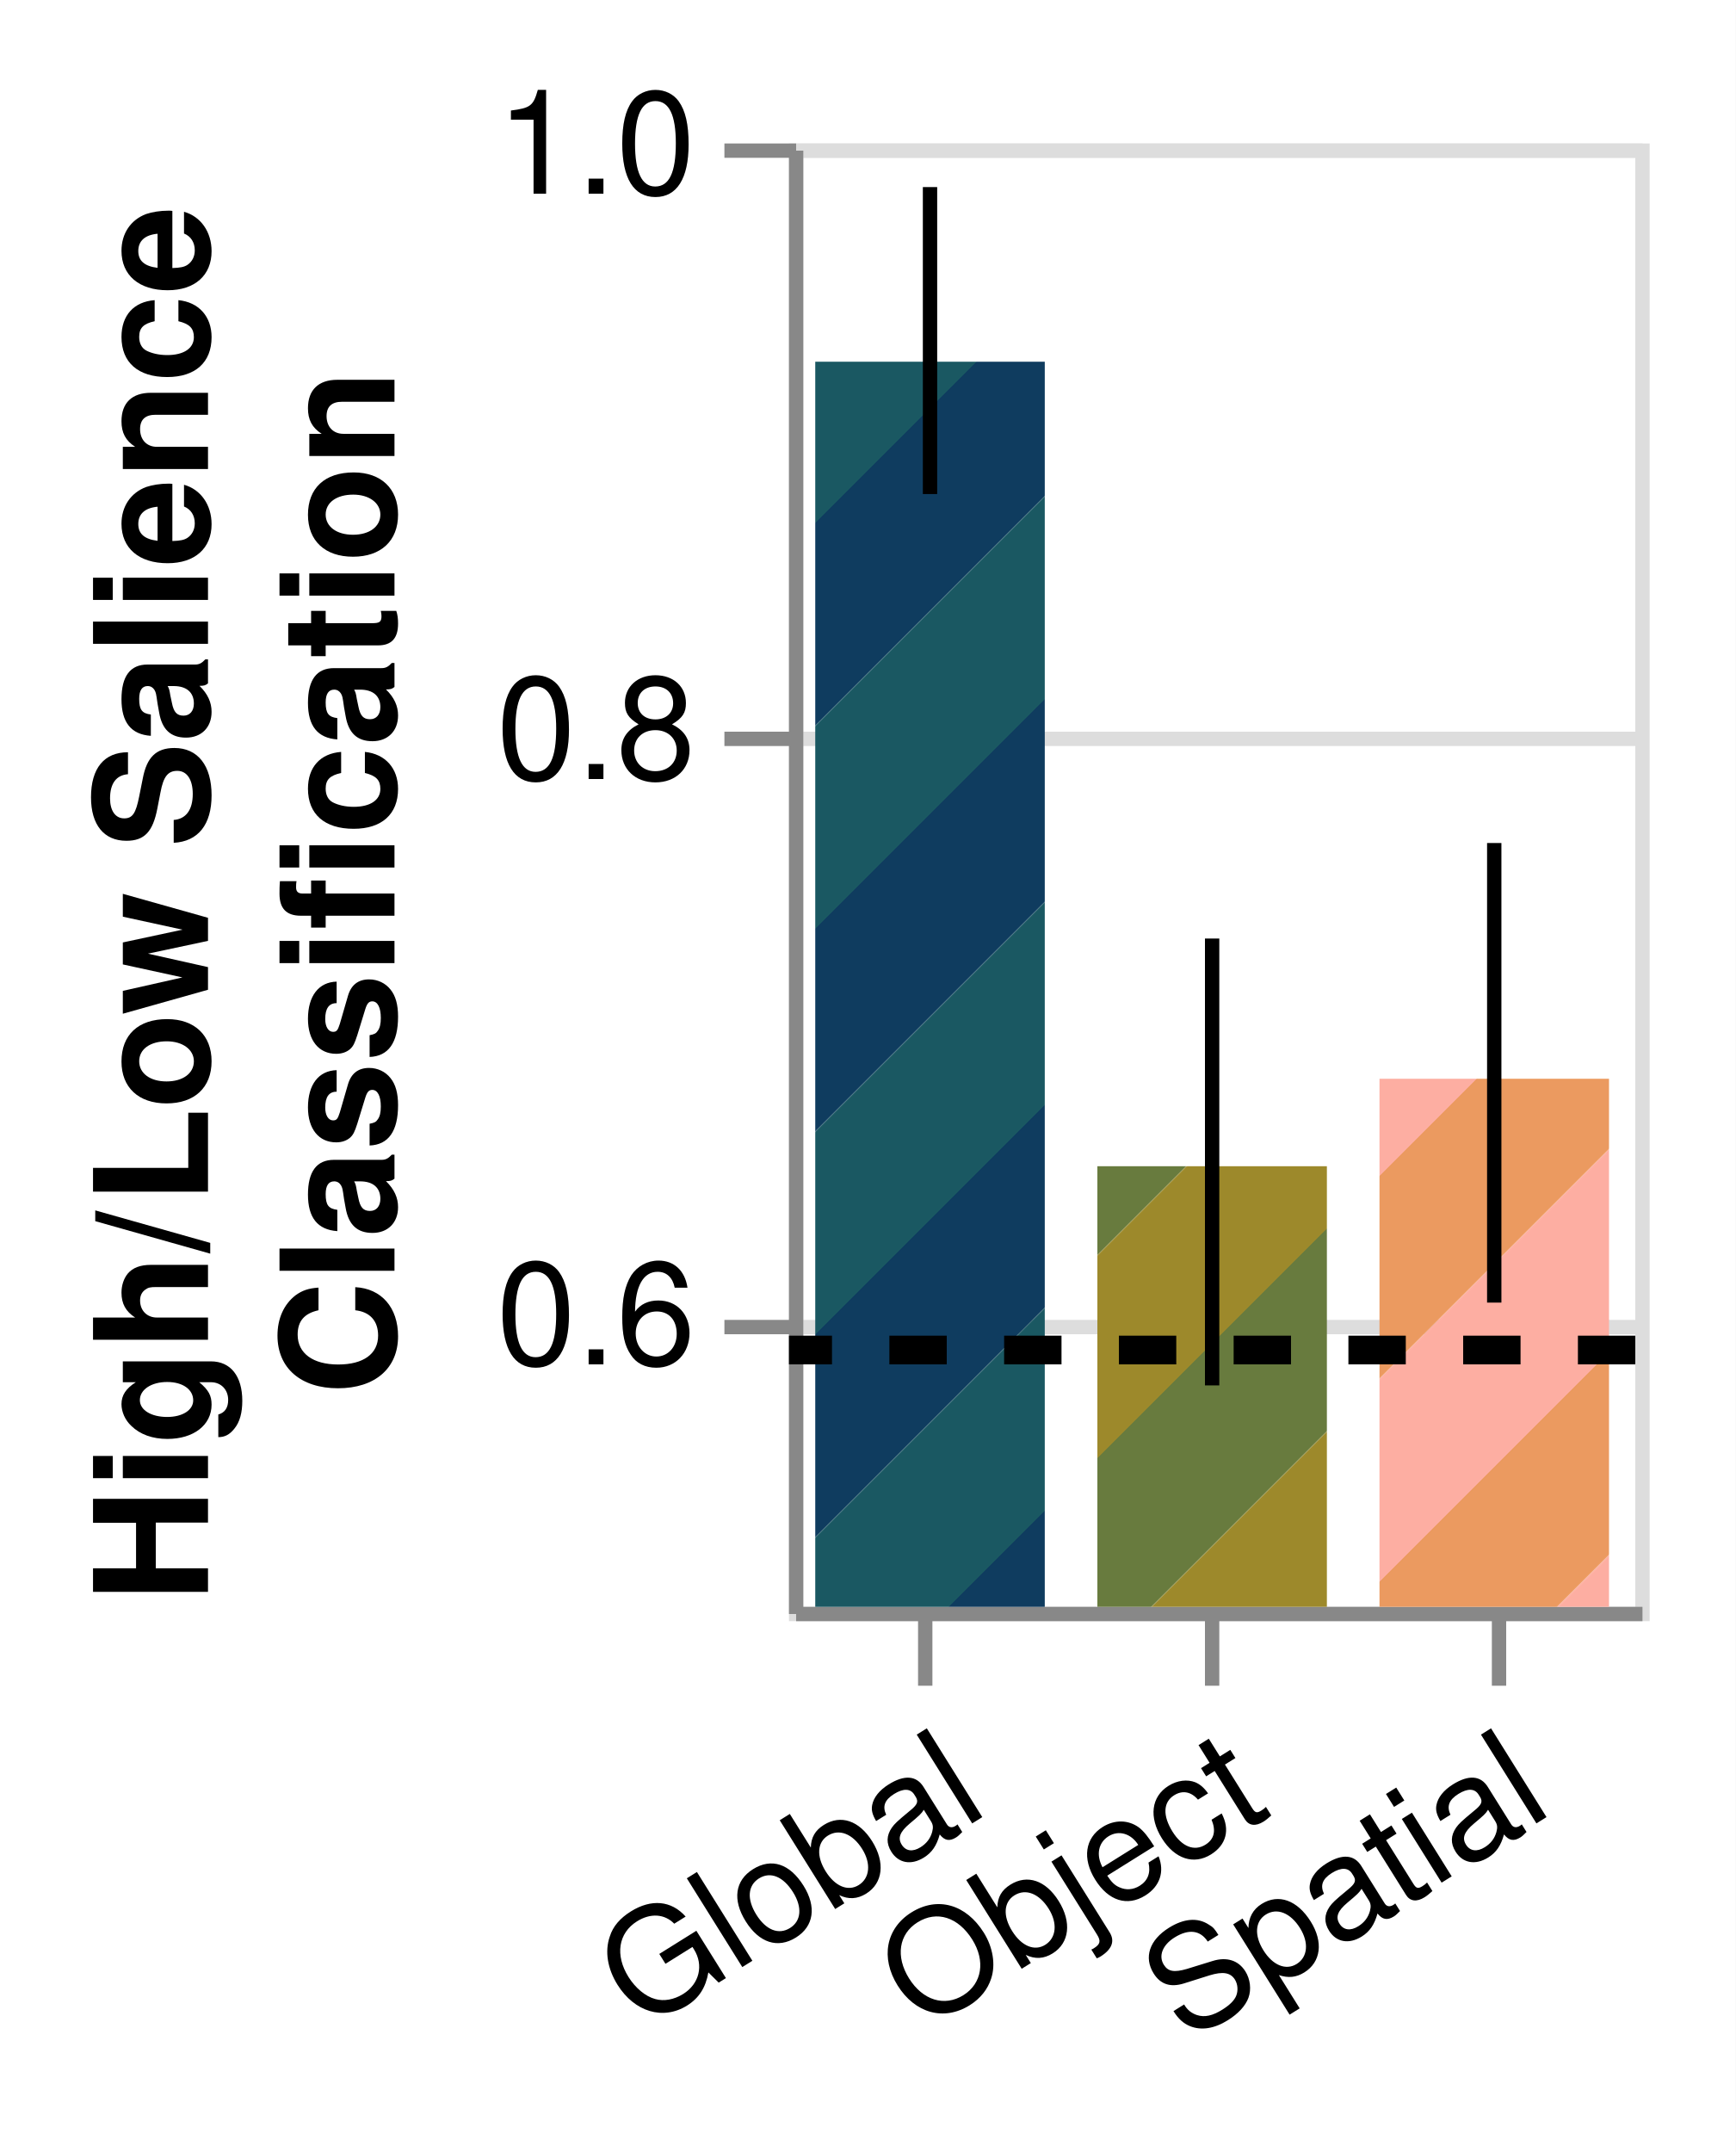
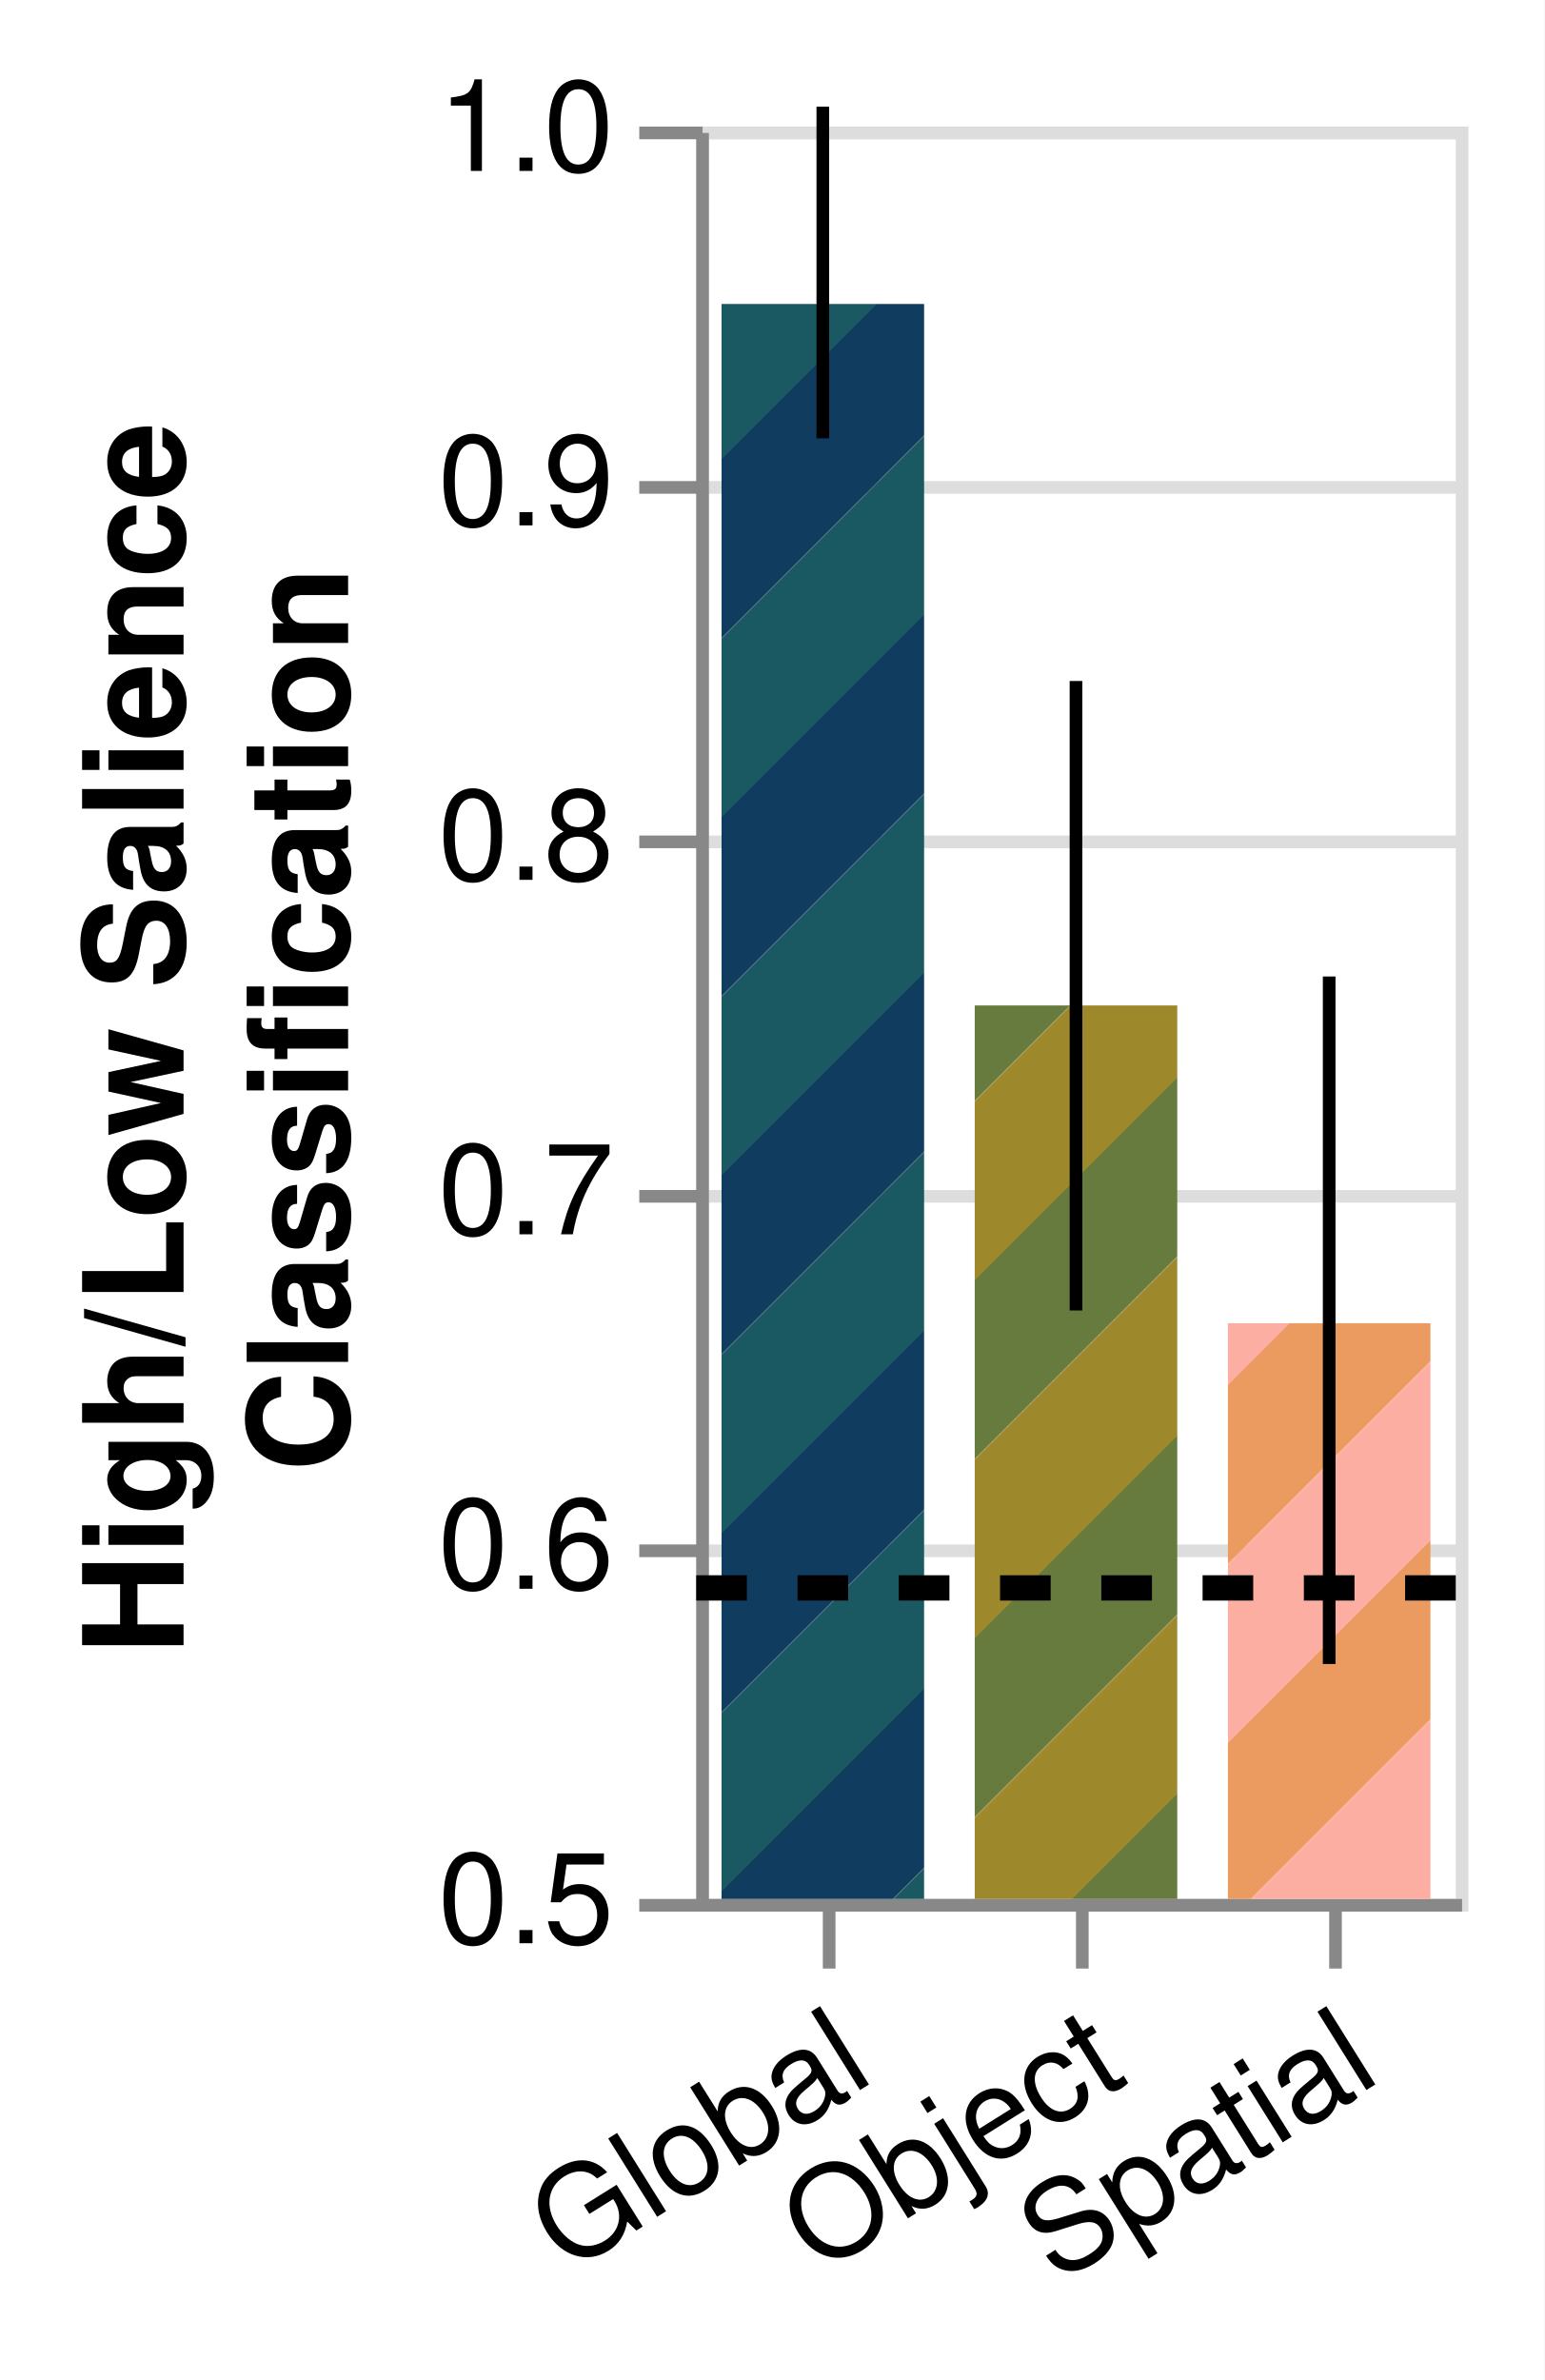
- <svg xmlns="http://www.w3.org/2000/svg" class="marks" width="121" height="150" viewBox="0 0 121 150" version="1.1">
+ <svg xmlns="http://www.w3.org/2000/svg" class="marks" width="122" height="188" viewBox="0 0 122 188" version="1.1">
  <defs>
    <pattern id="stripe1" x="0" y="0" width="20" height="20" patternUnits="userSpaceOnUse" patternTransform="rotate(45)">
      <rect x="0" y="0" width="10" height="20" style="stroke:none;         fill:#0F3C5F;" />
      <rect x="10" y="0" width="10" height="20" style="stroke:none;         fill:#1A5862;" />
    </pattern>
    <pattern id="stripe2" x="0" y="0" width="20" height="20" patternUnits="userSpaceOnUse" patternTransform="rotate(45)">
      <rect x="0" y="0" width="10" height="20" style="stroke:none;         fill:#687B3E;" />
      <rect x="10" y="0" width="10" height="20" style="stroke:none;         fill:#9D892B;" />
    </pattern>
    <pattern id="stipre3" x="0" y="0" width="20" height="20" patternUnits="userSpaceOnUse" patternTransform="rotate(45)">
      <rect x="0" y="0" width="10" height="20" style="stroke:none;         fill:#EB9A60;" />
      <rect x="10" y="0" width="10" height="20" style="stroke:none;         fill:#FDAEA2;" />
    </pattern>
  </defs>
-   <rect width="121" height="150" fill="white" />
+   <rect width="122" height="188" fill="white" />
  <g fill="none" stroke-miterlimit="10" transform="translate(55,10)">
    <g class="mark-group role-frame root" role="graphics-object" aria-roledescription="group mark container">
      <g transform="translate(0,0)">
-         <path class="background" aria-hidden="true" d="M0.5,0.5h59v102h-59Z" stroke="#ddd" />
+         <path class="background" aria-hidden="true" d="M0.5,0.5h60v140h-60Z" stroke="#ddd" />
        <g>
          <g class="mark-group role-axis" aria-hidden="true">
            <g transform="translate(0.5,0.5)">
              <path class="background" aria-hidden="true" d="M0,0h0v0h0Z" pointer-events="none" />
              <g>
                <g class="mark-rule role-axis-grid" pointer-events="none">
-                   <line transform="translate(0,82)" x2="59" y2="0" stroke="#ddd" stroke-width="1" opacity="1" />
-                   <line transform="translate(0,41)" x2="59" y2="0" stroke="#ddd" stroke-width="1" opacity="1" />
-                   <line transform="translate(0,0)" x2="59" y2="0" stroke="#ddd" stroke-width="1" opacity="1" />
+                   <line transform="translate(0,140)" x2="60" y2="0" stroke="#ddd" stroke-width="1" opacity="1" />
+                   <line transform="translate(0,112)" x2="60" y2="0" stroke="#ddd" stroke-width="1" opacity="1" />
+                   <line transform="translate(0,84)" x2="60" y2="0" stroke="#ddd" stroke-width="1" opacity="1" />
+                   <line transform="translate(0,56)" x2="60" y2="0" stroke="#ddd" stroke-width="1" opacity="1" />
+                   <line transform="translate(0,28)" x2="60" y2="0" stroke="#ddd" stroke-width="1" opacity="1" />
+                   <line transform="translate(0,0)" x2="60" y2="0" stroke="#ddd" stroke-width="1" opacity="1" />
                </g>
              </g>
              <path class="foreground" aria-hidden="true" d="" pointer-events="none" display="none" />
            </g>
          </g>
          <g class="mark-group role-axis" role="graphics-symbol" aria-roledescription="axis" aria-label="X-axis for a discrete scale with 3 values: global, object, spatial">
-             <g transform="translate(0.5,102.5)">
+             <g transform="translate(0.5,140.5)">
              <path class="background" aria-hidden="true" d="M0,0h0v0h0Z" pointer-events="none" />
              <g>
                <g class="mark-rule role-axis-tick" pointer-events="none">
-                   <line transform="translate(9,0)" x2="0" y2="5" stroke="#888" stroke-width="1" opacity="1" />
-                   <line transform="translate(29,0)" x2="0" y2="5" stroke="#888" stroke-width="1" opacity="1" />
-                   <line transform="translate(49,0)" x2="0" y2="5" stroke="#888" stroke-width="1" opacity="1" />
+                   <line transform="translate(10,0)" x2="0" y2="5" stroke="#888" stroke-width="1" opacity="1" />
+                   <line transform="translate(30,0)" x2="0" y2="5" stroke="#888" stroke-width="1" opacity="1" />
+                   <line transform="translate(50,0)" x2="0" y2="5" stroke="#888" stroke-width="1" opacity="1" />
                </g>
                <g class="mark-text role-axis-label" pointer-events="none">
-                   <text text-anchor="end" transform="translate(9.333333,7) rotate(328) translate(0,8)" font-family="Helvetica" font-size="10px" fill="#000" opacity="1">Global</text>
-                   <text text-anchor="end" transform="translate(29,7) rotate(328) translate(0,8)" font-family="Helvetica" font-size="10px" fill="#000" opacity="1">Object</text>
-                   <text text-anchor="end" transform="translate(48.66667,7) rotate(328) translate(0,8)" font-family="Helvetica" font-size="10px" fill="#000" opacity="1">Spatial</text>
+                   <text text-anchor="end" transform="translate(9.5,7) rotate(328) translate(0,8)" font-family="Helvetica" font-size="10px" fill="#000" opacity="1">Global</text>
+                   <text text-anchor="end" transform="translate(29.5,7) rotate(328) translate(0,8)" font-family="Helvetica" font-size="10px" fill="#000" opacity="1">Object</text>
+                   <text text-anchor="end" transform="translate(49.5,7) rotate(328) translate(0,8)" font-family="Helvetica" font-size="10px" fill="#000" opacity="1">Spatial</text>
                </g>
                <g class="mark-rule role-axis-domain" pointer-events="none">
-                   <line transform="translate(0,0)" x2="59" y2="0" stroke="#888" stroke-width="1" opacity="1" />
+                   <line transform="translate(0,0)" x2="60" y2="0" stroke="#888" stroke-width="1" opacity="1" />
                </g>
              </g>
              <path class="foreground" aria-hidden="true" d="" pointer-events="none" display="none" />
            </g>
          </g>
          <g class="mark-group role-axis" role="graphics-symbol" aria-roledescription="axis" aria-label="Y-axis titled 'High/Low Salience Classification' for a linear scale with values from 0.5 to 1.0">
            <g transform="translate(0.5,0.5)">
              <path class="background" aria-hidden="true" d="M0,0h0v0h0Z" pointer-events="none" />
              <g>
                <g class="mark-rule role-axis-tick" pointer-events="none">
-                   <line transform="translate(0,82)" x2="-5" y2="0" stroke="#888" stroke-width="1" opacity="1" />
-                   <line transform="translate(0,41)" x2="-5" y2="0" stroke="#888" stroke-width="1" opacity="1" />
+                   <line transform="translate(0,140)" x2="-5" y2="0" stroke="#888" stroke-width="1" opacity="1" />
+                   <line transform="translate(0,112)" x2="-5" y2="0" stroke="#888" stroke-width="1" opacity="1" />
+                   <line transform="translate(0,84)" x2="-5" y2="0" stroke="#888" stroke-width="1" opacity="1" />
+                   <line transform="translate(0,56)" x2="-5" y2="0" stroke="#888" stroke-width="1" opacity="1" />
+                   <line transform="translate(0,28)" x2="-5" y2="0" stroke="#888" stroke-width="1" opacity="1" />
                  <line transform="translate(0,0)" x2="-5" y2="0" stroke="#888" stroke-width="1" opacity="1" />
                </g>
                <g class="mark-text role-axis-label" pointer-events="none">
-                   <text text-anchor="end" transform="translate(-7,84.6)" font-family="Helvetica" font-size="10px" fill="#000" opacity="1">0.6</text>
-                   <text text-anchor="end" transform="translate(-7,43.8)" font-family="Helvetica" font-size="10px" fill="#000" opacity="1">0.8</text>
+                   <text text-anchor="end" transform="translate(-7,143)" font-family="Helvetica" font-size="10px" fill="#000" opacity="1">0.5</text>
+                   <text text-anchor="end" transform="translate(-7,115)" font-family="Helvetica" font-size="10px" fill="#000" opacity="1">0.6</text>
+                   <text text-anchor="end" transform="translate(-7,87)" font-family="Helvetica" font-size="10px" fill="#000" opacity="1">0.7</text>
+                   <text text-anchor="end" transform="translate(-7,59)" font-family="Helvetica" font-size="10px" fill="#000" opacity="1">0.8</text>
+                   <text text-anchor="end" transform="translate(-7,31)" font-family="Helvetica" font-size="10px" fill="#000" opacity="1">0.9</text>
                  <text text-anchor="end" transform="translate(-7,3)" font-family="Helvetica" font-size="10px" fill="#000" opacity="1">1.0</text>
                </g>
                <g class="mark-rule role-axis-domain" pointer-events="none">
-                   <line transform="translate(0,102)" x2="0" y2="-102" stroke="#888" stroke-width="1" opacity="1" />
+                   <line transform="translate(0,140)" x2="0" y2="-140" stroke="#888" stroke-width="1" opacity="1" />
                </g>
                <g class="mark-text role-axis-title" pointer-events="none">
-                   <text text-anchor="middle" transform="translate(-39,51) rotate(-90) translate(0,-2)" font-family="Helvetica" font-size="11px" font-weight="bold" fill="#000" opacity="1">
+                   <text text-anchor="middle" transform="translate(-39,70) rotate(-90) translate(0,-2)" font-family="Helvetica" font-size="11px" font-weight="bold" fill="#000" opacity="1">
                    <tspan>High/Low Salience</tspan>
                    <tspan x="0" dy="13">Classification</tspan>
                  </text>
                </g>
              </g>
              <path class="foreground" aria-hidden="true" d="" pointer-events="none" display="none" />
            </g>
          </g>
          <g class="mark-rect role-mark layer_0_marks" role="graphics-object" aria-roledescription="rect mark container">
-             <path aria-label=": global; condition: global; High/Low Salience, Classification: 0.925426634112" role="graphics-symbol" aria-roledescription="bar" d="M1.833,15.213h16v86.787h-16Z" fill="url(#stripe1)" />
-             <path aria-label=": object; condition: object; High/Low Salience, Classification: 0.650543311967" role="graphics-symbol" aria-roledescription="bar" d="M21.5,71.289h16v30.711h-16Z" fill="url(#stripe2)" />
-             <path aria-label=": spatial; condition: spatial; High/Low Salience, Classification: 0.680432187969" role="graphics-symbol" aria-roledescription="bar" d="M41.167,65.192h16v36.808h-16Z" fill="url(#stipre3)" />
+             <path aria-label=": global; condition: global; High/Low Salience, Classification: 0.949960445209" role="graphics-symbol" aria-roledescription="bar" d="M2,14.011h16v125.989h-16Z" fill="url(#stripe1)" />
+             <path aria-label=": object; condition: object; High/Low Salience, Classification: 0.752063387215" role="graphics-symbol" aria-roledescription="bar" d="M22,69.422h16v70.578h-16Z" fill="url(#stripe2)" />
+             <path aria-label=": spatial; condition: spatial; High/Low Salience, Classification: 0.662417574025" role="graphics-symbol" aria-roledescription="bar" d="M42,94.523h16v45.477h-16Z" fill="url(#stipre3)" />
          </g>
          <g class="mark-rule role-mark layer_1_marks" role="graphics-object" aria-roledescription="rule mark container">
-             <line aria-label=": global; upper_lower: 0.98509692659; upper: 0.98509692659; lower: 0.88021673349" role="graphics-symbol" aria-roledescription="errorbar" transform="translate(9.833333,24.43579)" x2="0" y2="-21.396" stroke="black" />
-             <line aria-label=": object; upper_lower: 0.728343740309; upper: 0.728343740309; lower: 0.575655361476" role="graphics-symbol" aria-roledescription="errorbar" transform="translate(29.5,86.56631)" x2="0" y2="-31.148" stroke="black" />
-             <line aria-label=": spatial; upper_lower: 0.760976327432; upper: 0.760976327432; lower: 0.603949109959" role="graphics-symbol" aria-roledescription="errorbar" transform="translate(49.16667,80.79438)" x2="0" y2="-32.034" stroke="black" />
+             <line aria-label=": global; upper_lower: 1.00562031736; upper: 1.00562031736; lower: 0.912064058191" role="graphics-symbol" aria-roledescription="errorbar" transform="translate(10,24.62206)" x2="0" y2="-26.196" stroke="black" />
+             <line aria-label=": object; upper_lower: 0.843596300697; upper: 0.843596300697; lower: 0.666014878974" role="graphics-symbol" aria-roledescription="errorbar" transform="translate(30,93.51583)" x2="0" y2="-49.723" stroke="black" />
+             <line aria-label=": spatial; upper_lower: 0.760231114949; upper: 0.760231114949; lower: 0.566281891751" role="graphics-symbol" aria-roledescription="errorbar" transform="translate(50,121.4411)" x2="0" y2="-54.306" stroke="black" />
          </g>
          <g class="mark-rule role-mark layer_2_layer_0_marks" role="graphics-symbol" aria-roledescription="rule mark container">
-             <line transform="translate(59,84.10035)" x2="-59" y2="0" stroke="black" stroke-width="2" stroke-dasharray="4,4" />
+             <line transform="translate(60,115.4318)" x2="-60" y2="0" stroke="black" stroke-width="2" stroke-dasharray="4,4" />
          </g>
        </g>
        <path class="foreground" aria-hidden="true" d="" display="none" />
      </g>
    </g>
  </g>
</svg>
